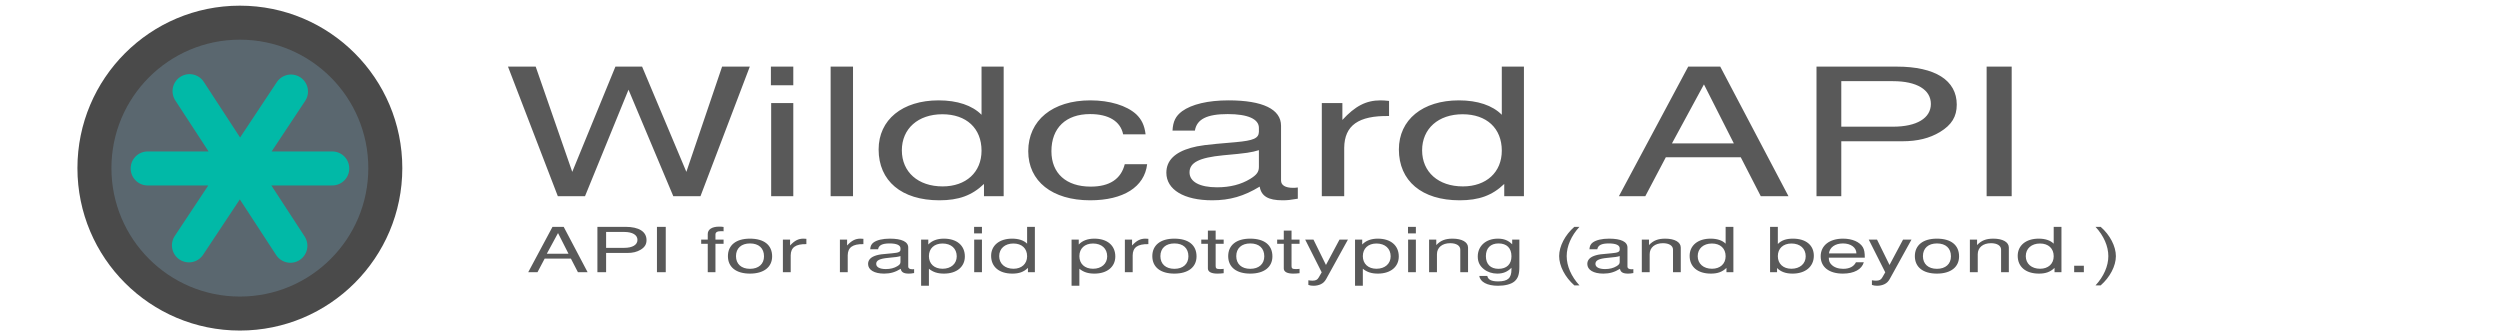
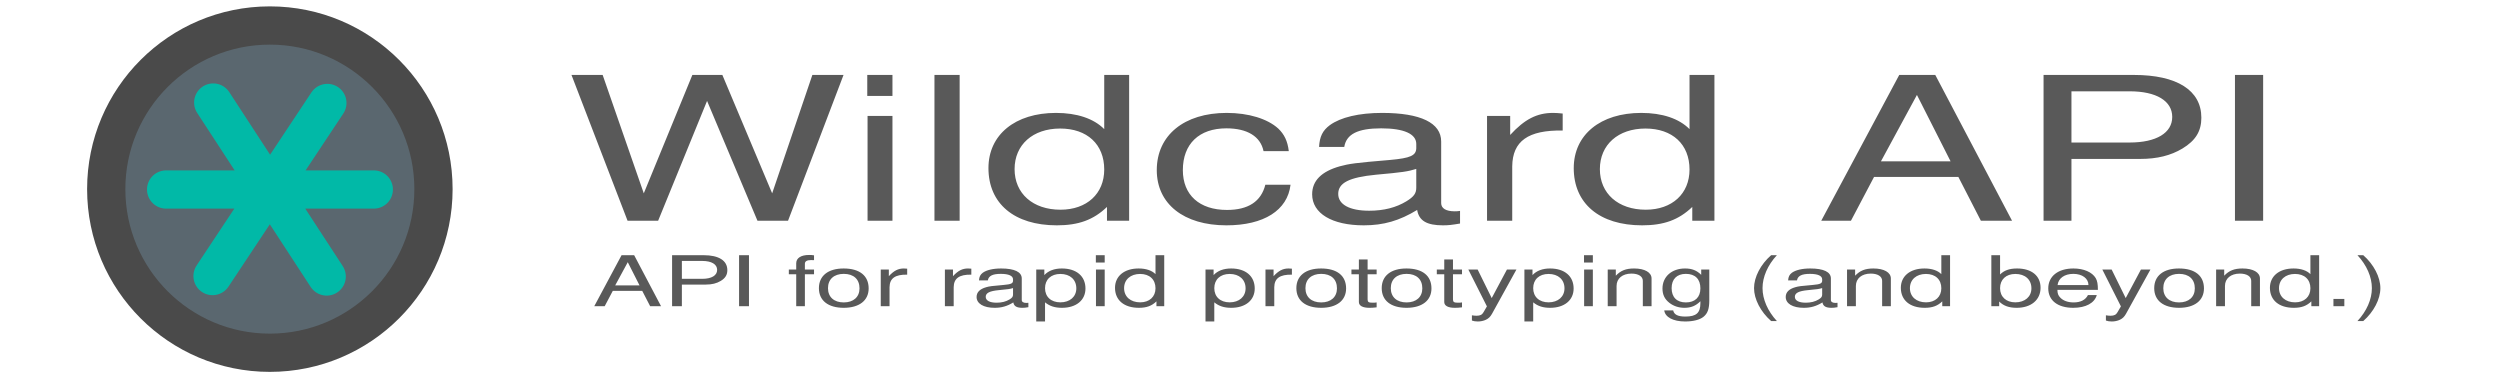
- <svg xmlns="http://www.w3.org/2000/svg" viewBox="0 0 900 120">
+ <svg xmlns="http://www.w3.org/2000/svg" viewBox="0 0 800 120">
  <g transform="scale(.68) translate(40 3)">
    <ellipse cx="86.99" cy="86" rx="86" ry="86" fill="#4a4a4a" />
    <ellipse cx="86.99" cy="86" rx="68" ry="68" fill="#5A676F" />
    <path d="m38.173 86.179h97.732m-21.852-40.72l-54.032 81.441m0.321-81.649l53.394 81.857" stroke="#01B9A7" stroke-linecap="round" stroke-linejoin="round" stroke-width="18" />
  </g>
  <g transform="scale(1.2 .8) translate(-30 -10)" fill="#595959" font-family="Helvetica, Arial, sans-serif">
    <text x="180.627" y="98.29" font-size="80" textLength="480">Wildcard API</text>
    <text x="188" y="132.484" font-size="28" textLength="465">API for rapid prototyping (and beyond.)</text>
  </g>
</svg>
